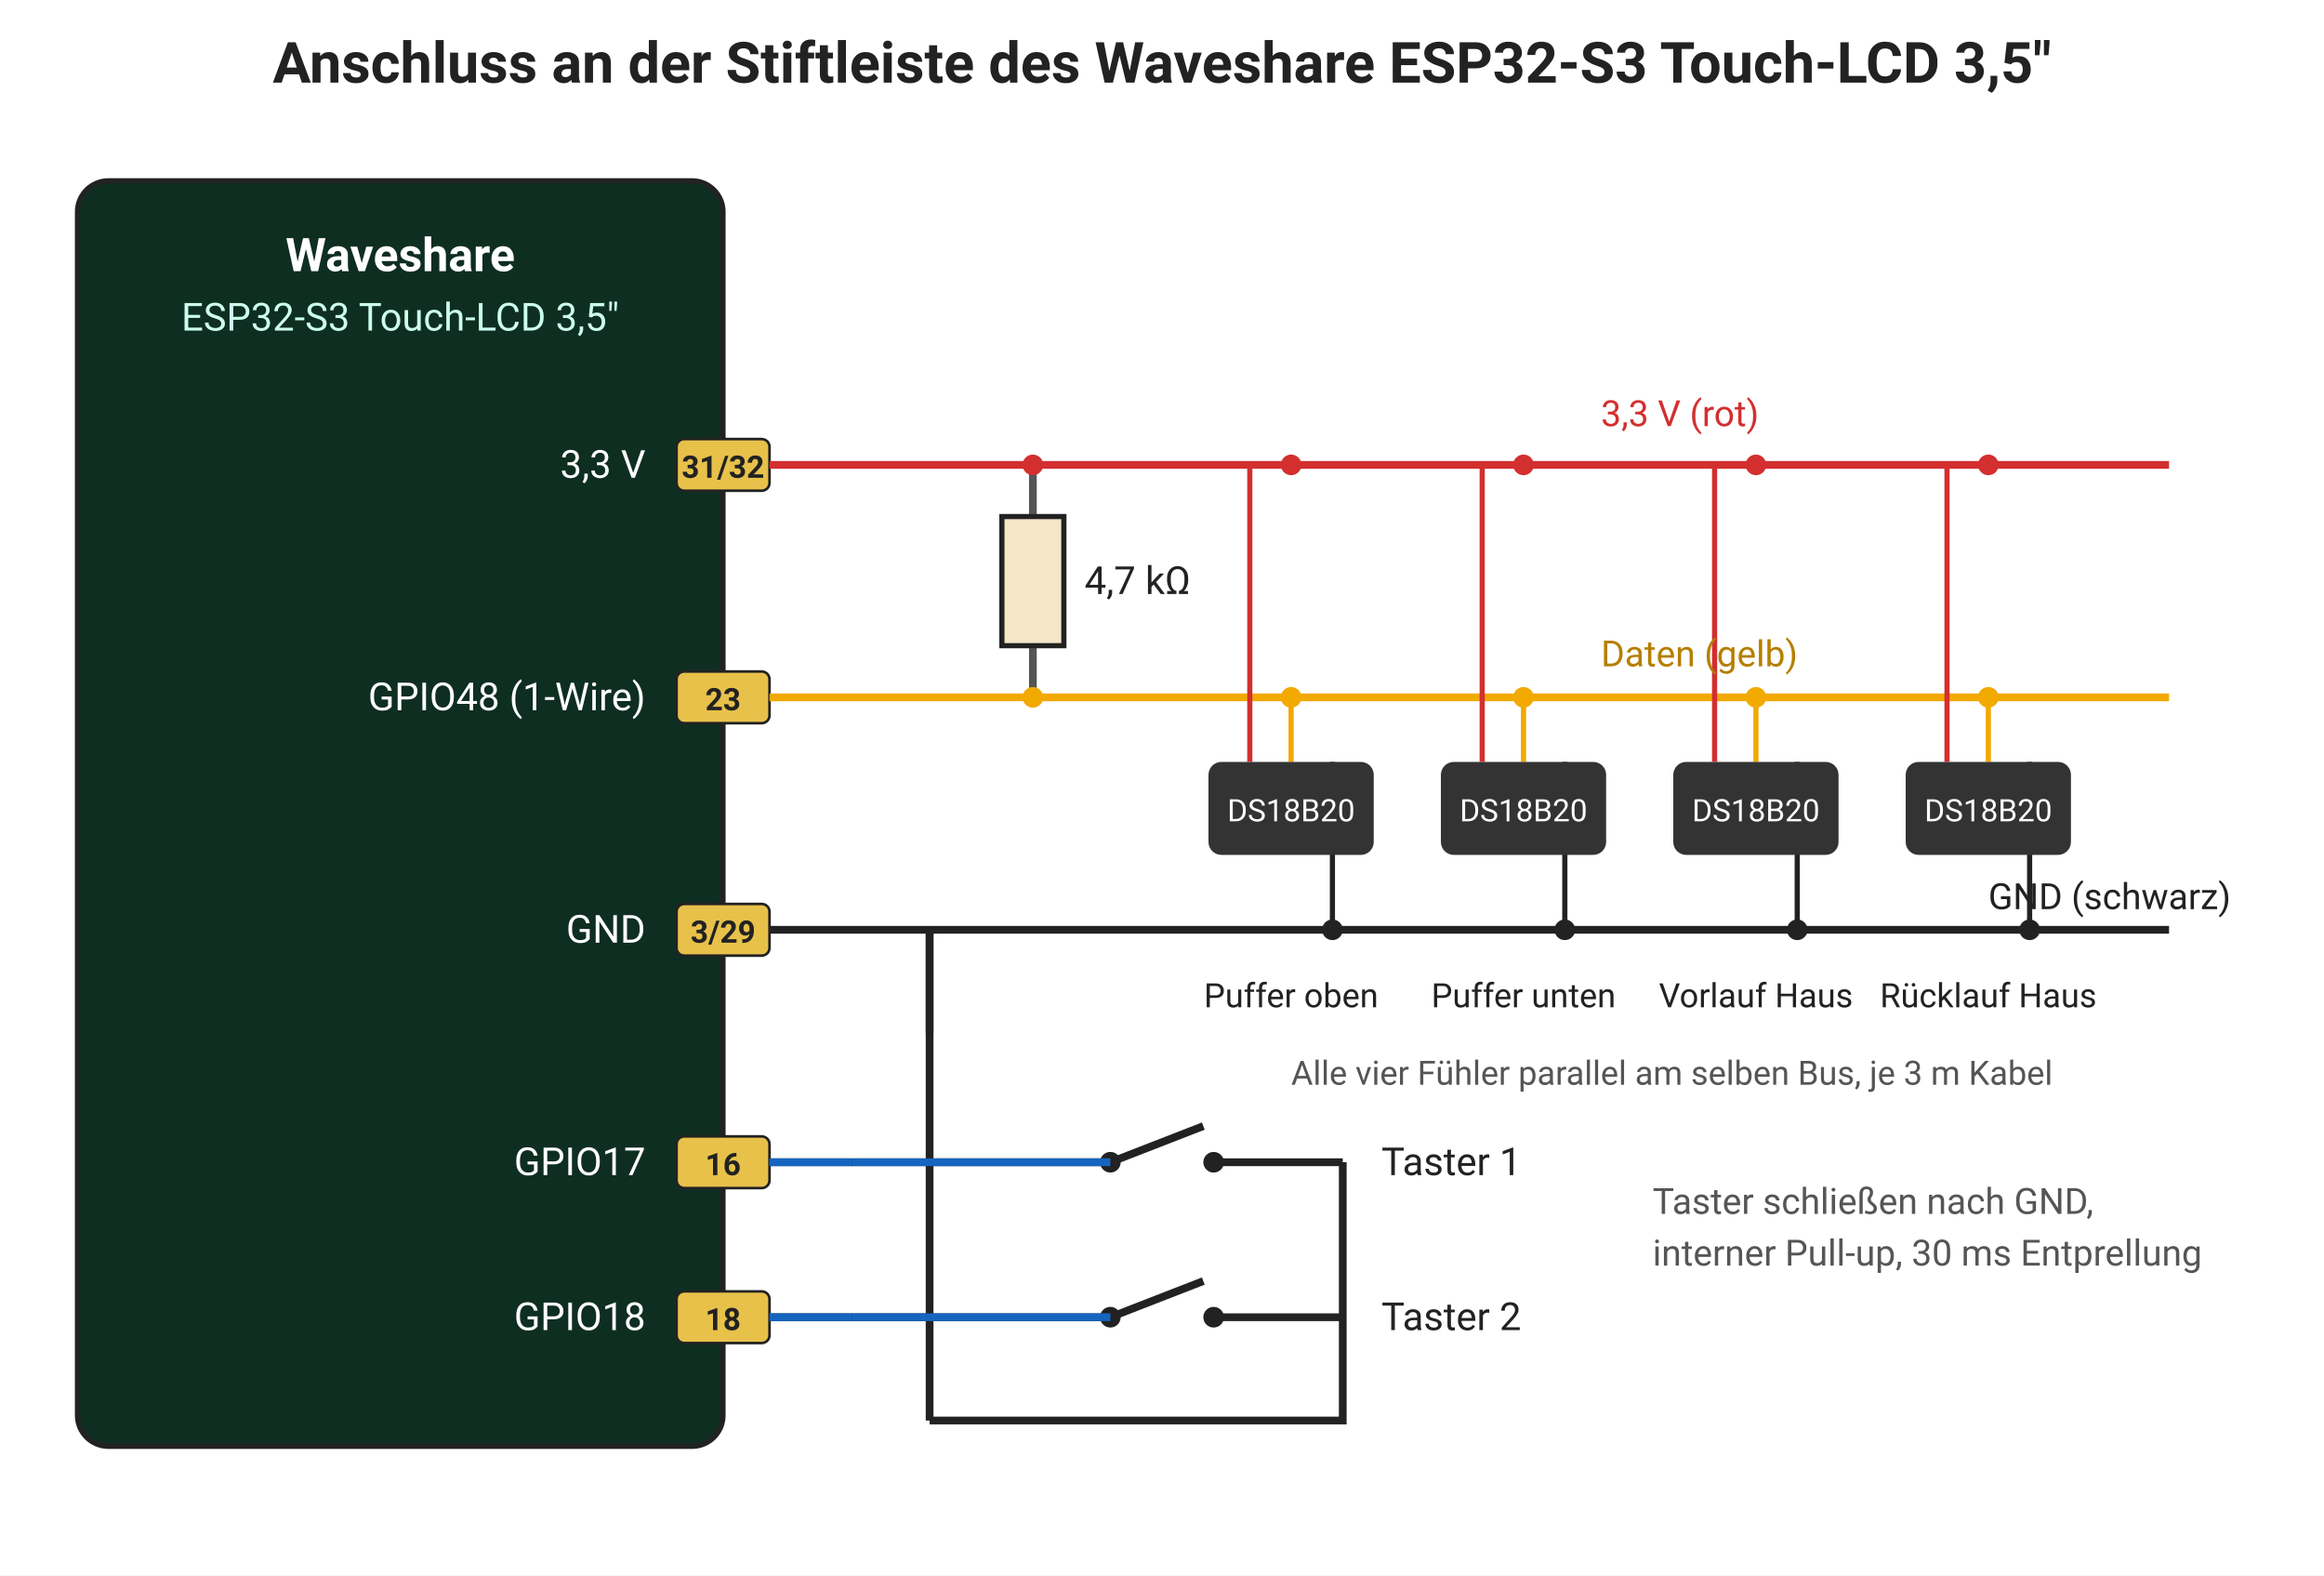
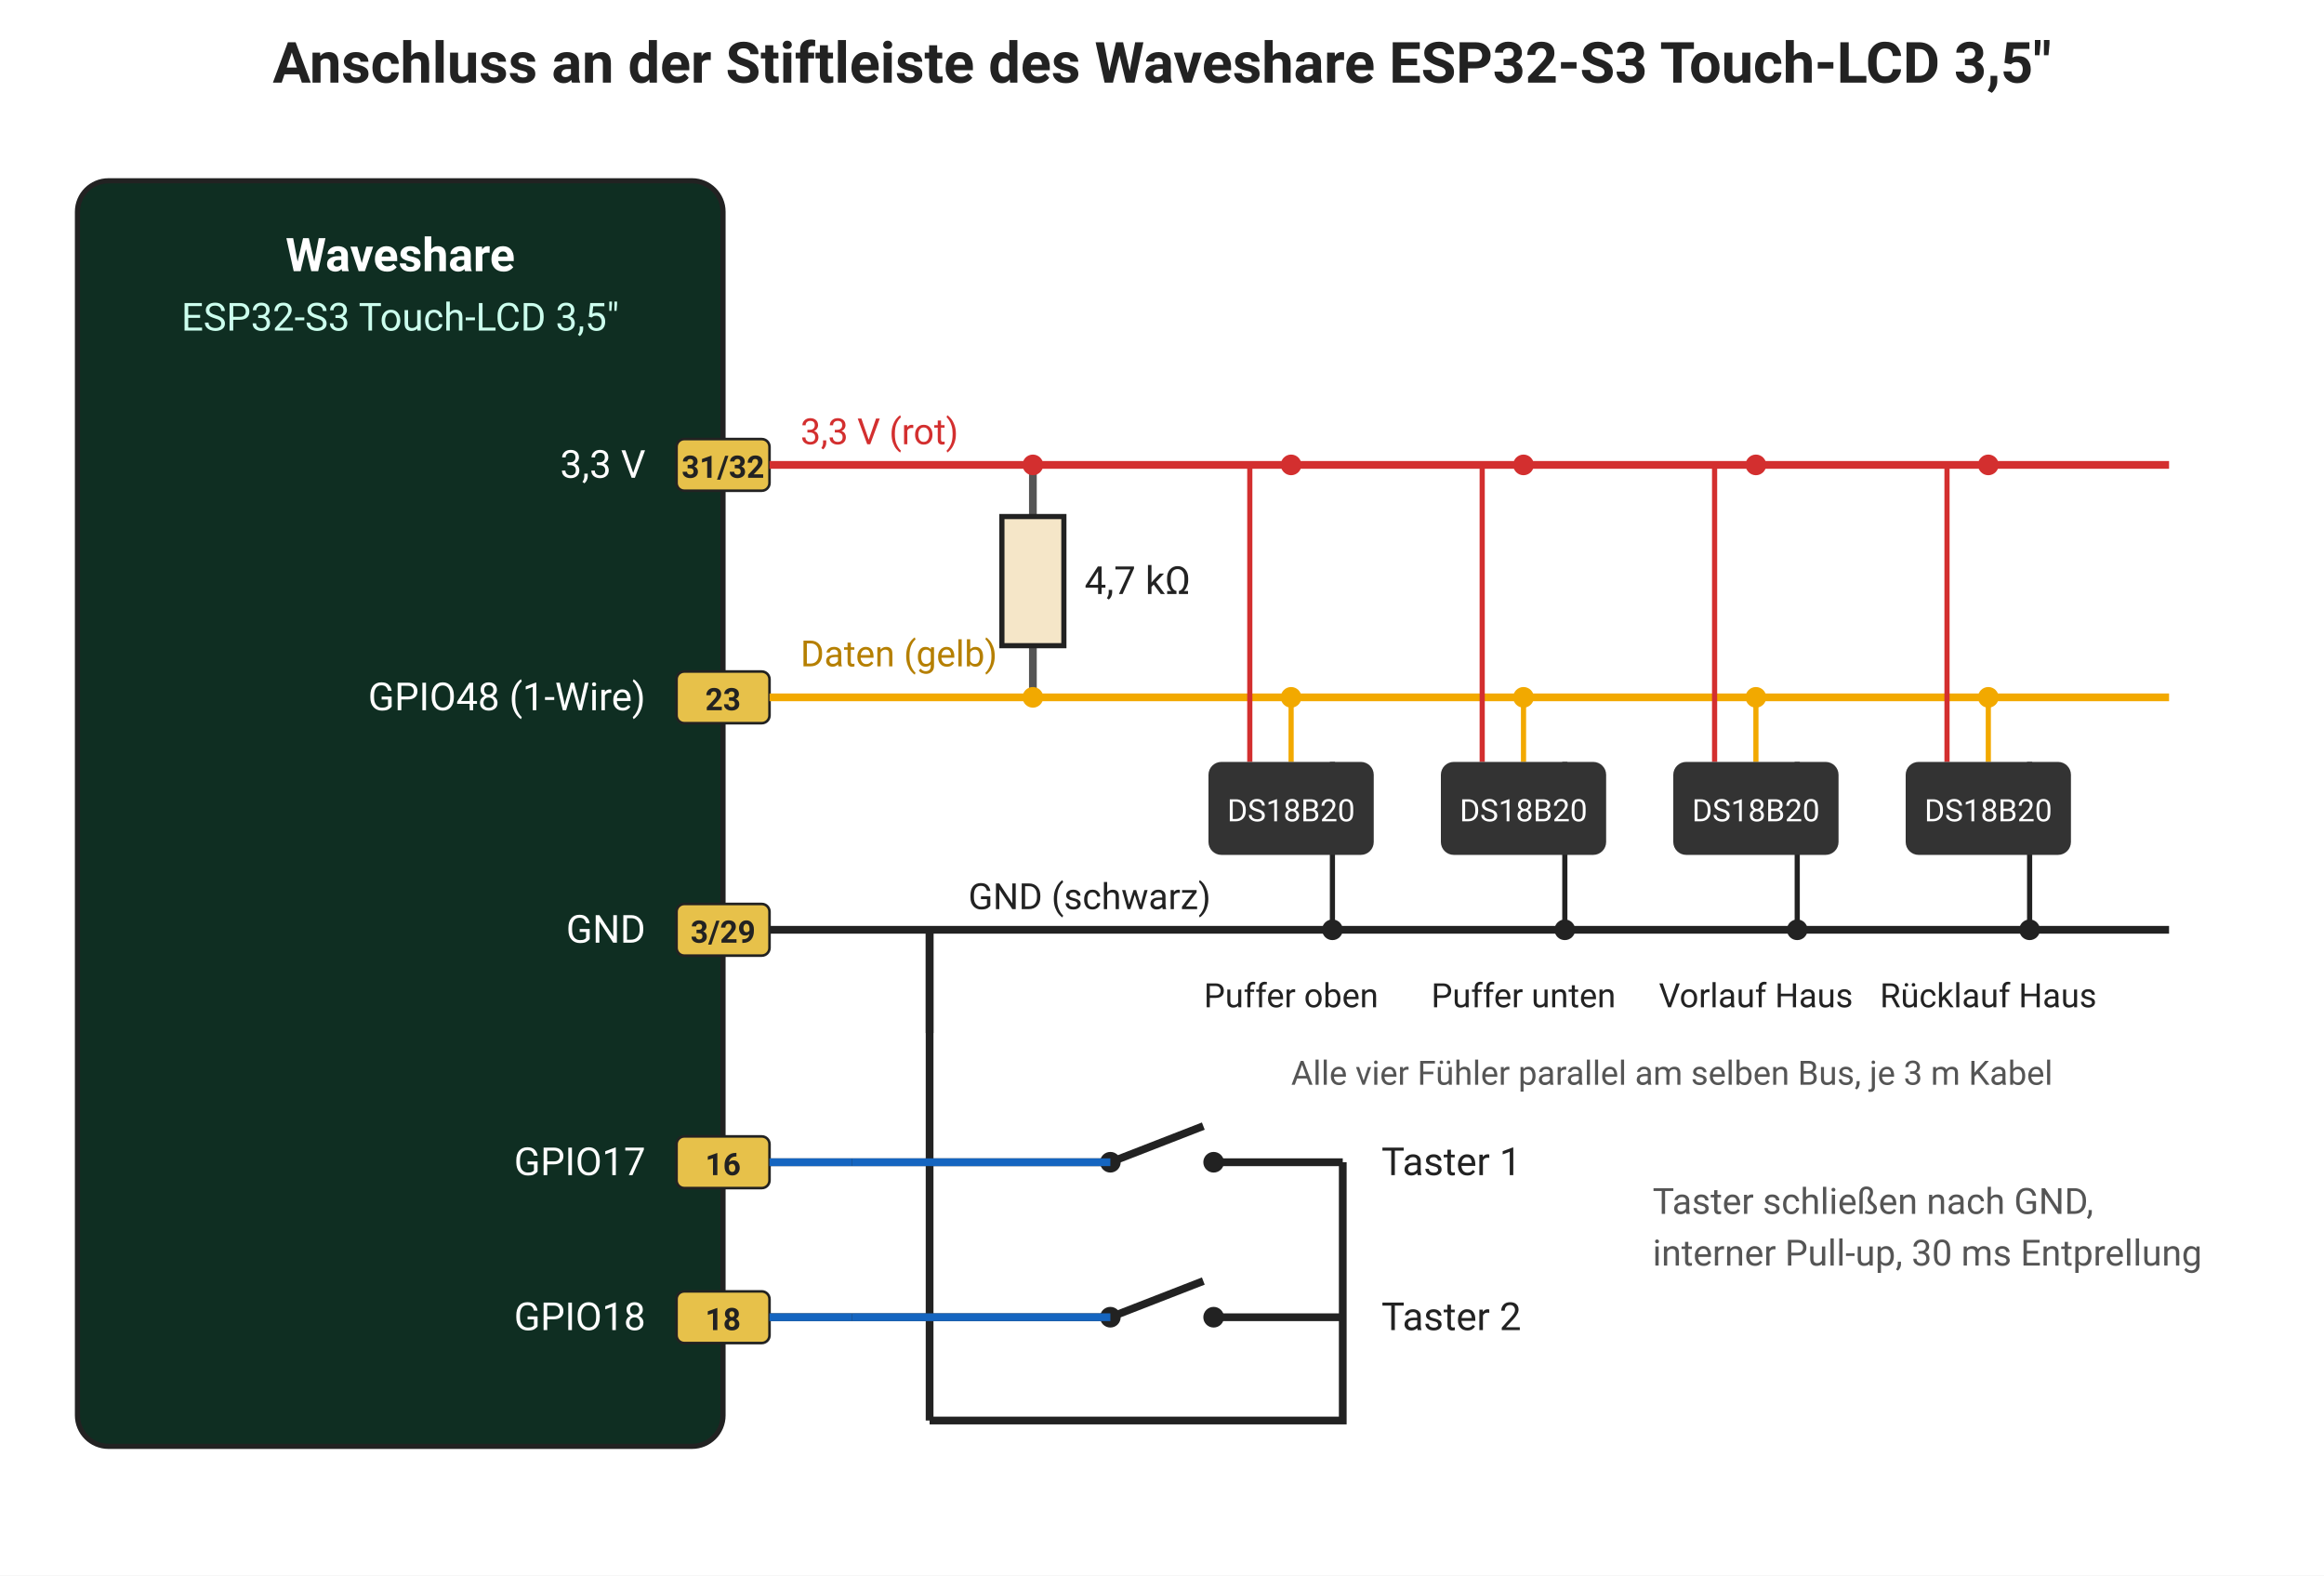
<svg xmlns="http://www.w3.org/2000/svg" viewBox="0 0 900 610" width="900" height="610" font-family="Roboto, Arial, sans-serif">
  <rect width="900" height="610" fill="#FFFFFF" />
  <text x="450" y="32" font-size="22" font-weight="700" text-anchor="middle" fill="#222">Anschluss an der Stiftleiste des Waveshare ESP32-S3 Touch-LCD 3,5″</text>
  <rect x="30" y="70" width="250" height="490" rx="12" fill="#0F2E22" stroke="#222" stroke-width="2" />
  <text x="155" y="105" font-size="18" font-weight="700" text-anchor="middle" fill="#FFF">Waveshare</text>
  <text x="155" y="128" font-size="15" text-anchor="middle" fill="#CFE">ESP32-S3 Touch-LCD 3,5″</text>
  <rect x="262" y="170" width="36" height="20" rx="3" fill="#E7C14A" stroke="#222" />
  <text x="250" y="185" font-size="15" text-anchor="end" fill="#FFF">3,3 V</text>
  <text x="280" y="185" font-size="12" font-weight="700" text-anchor="middle" fill="#222">31/32</text>
  <rect x="262" y="260" width="36" height="20" rx="3" fill="#E7C14A" stroke="#222" />
  <text x="250" y="275" font-size="15" text-anchor="end" fill="#FFF">GPIO48 (1-Wire)</text>
  <text x="280" y="275" font-size="12" font-weight="700" text-anchor="middle" fill="#222">23</text>
  <rect x="262" y="350" width="36" height="20" rx="3" fill="#E7C14A" stroke="#222" />
  <text x="250" y="365" font-size="15" text-anchor="end" fill="#FFF">GND</text>
  <text x="280" y="365" font-size="12" font-weight="700" text-anchor="middle" fill="#222">3/29</text>
  <rect x="262" y="440" width="36" height="20" rx="3" fill="#E7C14A" stroke="#222" />
  <text x="250" y="455" font-size="15" text-anchor="end" fill="#FFF">GPIO17</text>
  <text x="280" y="455" font-size="12" font-weight="700" text-anchor="middle" fill="#222">16</text>
  <rect x="262" y="500" width="36" height="20" rx="3" fill="#E7C14A" stroke="#222" />
  <text x="250" y="515" font-size="15" text-anchor="end" fill="#FFF">GPIO18</text>
  <text x="280" y="515" font-size="12" font-weight="700" text-anchor="middle" fill="#222">18</text>
  <g fill="none" stroke-width="3">
    <path d="M298 180 H840" stroke="#D32F2F" />
    <path d="M298 270 H840" stroke="#F2A900" />
    <path d="M298 360 H840" stroke="#222" />
    <path d="M360 360 V550 M298 450 H360 M298 510 H360" stroke="#222" stroke-dasharray="0" />
  </g>
  <path d="M400 180 V200 M400 250 V270" stroke="#555" stroke-width="3" />
  <rect x="388" y="200" width="24" height="50" fill="#F5E6C8" stroke="#222" stroke-width="2" />
  <text x="420" y="230" font-size="15" fill="#222">4,7 kΩ</text>
  <circle cx="400" cy="180" r="4" fill="#D32F2F" />
  <circle cx="400" cy="270" r="4" fill="#F2A900" />
  <circle cx="500" cy="180" r="4" fill="#D32F2F" />
  <circle cx="500" cy="270" r="4" fill="#F2A900" />
  <circle cx="516" cy="360" r="4" fill="#222" />
  <path d="M500 180 V295" stroke="#D32F2F" stroke-width="2" fill="none" transform="translate(-16 0)" />
  <path d="M484 180 H500" stroke="#D32F2F" stroke-width="2" />
  <path d="M500 270 V295" stroke="#F2A900" stroke-width="2" />
  <path d="M516 295 V360" stroke="#222" stroke-width="2" />
  <rect x="468" y="295" width="64" height="36" rx="5" fill="#333" />
  <text x="500" y="318" font-size="12" fill="#FFF" text-anchor="middle">DS18B20</text>
  <text x="500" y="390" font-size="13" fill="#222" text-anchor="middle">Puffer oben</text>
  <circle cx="590" cy="180" r="4" fill="#D32F2F" />
  <circle cx="590" cy="270" r="4" fill="#F2A900" />
  <circle cx="606" cy="360" r="4" fill="#222" />
  <path d="M590 180 V295" stroke="#D32F2F" stroke-width="2" fill="none" transform="translate(-16 0)" />
  <path d="M574 180 H590" stroke="#D32F2F" stroke-width="2" />
  <path d="M590 270 V295" stroke="#F2A900" stroke-width="2" />
  <path d="M606 295 V360" stroke="#222" stroke-width="2" />
  <rect x="558" y="295" width="64" height="36" rx="5" fill="#333" />
  <text x="590" y="318" font-size="12" fill="#FFF" text-anchor="middle">DS18B20</text>
  <text x="590" y="390" font-size="13" fill="#222" text-anchor="middle">Puffer unten</text>
  <circle cx="680" cy="180" r="4" fill="#D32F2F" />
  <circle cx="680" cy="270" r="4" fill="#F2A900" />
  <circle cx="696" cy="360" r="4" fill="#222" />
  <path d="M680 180 V295" stroke="#D32F2F" stroke-width="2" fill="none" transform="translate(-16 0)" />
  <path d="M664 180 H680" stroke="#D32F2F" stroke-width="2" />
  <path d="M680 270 V295" stroke="#F2A900" stroke-width="2" />
  <path d="M696 295 V360" stroke="#222" stroke-width="2" />
  <rect x="648" y="295" width="64" height="36" rx="5" fill="#333" />
  <text x="680" y="318" font-size="12" fill="#FFF" text-anchor="middle">DS18B20</text>
  <text x="680" y="390" font-size="13" fill="#222" text-anchor="middle">Vorlauf Haus</text>
  <circle cx="770" cy="180" r="4" fill="#D32F2F" />
  <circle cx="770" cy="270" r="4" fill="#F2A900" />
  <circle cx="786" cy="360" r="4" fill="#222" />
  <path d="M770 180 V295" stroke="#D32F2F" stroke-width="2" fill="none" transform="translate(-16 0)" />
  <path d="M754 180 H770" stroke="#D32F2F" stroke-width="2" />
  <path d="M770 270 V295" stroke="#F2A900" stroke-width="2" />
  <path d="M786 295 V360" stroke="#222" stroke-width="2" />
  <rect x="738" y="295" width="64" height="36" rx="5" fill="#333" />
  <text x="770" y="318" font-size="12" fill="#FFF" text-anchor="middle">DS18B20</text>
  <text x="770" y="390" font-size="13" fill="#222" text-anchor="middle">Rücklauf Haus</text>
-   <text x="620" y="165" font-size="14" fill="#D32F2F">3,3 V (rot)</text>
-   <text x="620" y="258" font-size="14" fill="#B57F00">Daten (gelb)</text>
-   <text x="770" y="352" font-size="14" fill="#222">GND (schwarz)</text>
+   <text x="310" y="172" font-size="14" fill="#D32F2F">3,3 V (rot)</text>
+   <text x="310" y="258" font-size="14" fill="#B57F00">Daten (gelb)</text>
+   <text x="375" y="352" font-size="14" fill="#222">GND (schwarz)</text>
  <text x="500" y="420" font-size="13" fill="#555">Alle vier Fühler parallel am selben Bus, je 3 m Kabel</text>
  <g stroke="#222" stroke-width="3" fill="none">
    <path d="M360 450 H430 M430 450 l36 -14 M470 450 H520" />
  </g>
  <circle cx="430" cy="450" r="4" fill="#222" />
  <circle cx="470" cy="450" r="4" fill="#222" />
  <text x="535" y="455" font-size="15" fill="#222">Taster 1</text>
  <g stroke="#222" stroke-width="3" fill="none">
    <path d="M360 510 H430 M430 510 l36 -14 M470 510 H520" />
  </g>
  <circle cx="430" cy="510" r="4" fill="#222" />
  <circle cx="470" cy="510" r="4" fill="#222" />
  <text x="535" y="515" font-size="15" fill="#222">Taster 2</text>
  <path d="M520 450 V550 H360 M520 510 V550" stroke="#222" stroke-width="3" fill="none" />
  <path d="M298 450 H330 M298 510 H330" stroke="#1565C0" stroke-width="3" />
  <path d="M330 450 H430 M330 510 H430" stroke="#1565C0" stroke-width="3" />
  <path d="M360 360 V400" stroke="#222" stroke-width="3" />
  <text x="640" y="470" font-size="14" fill="#555">Taster schließen nach GND,</text>
  <text x="640" y="490" font-size="14" fill="#555">interner Pull-up, 30 ms Entprellung</text>
</svg>
